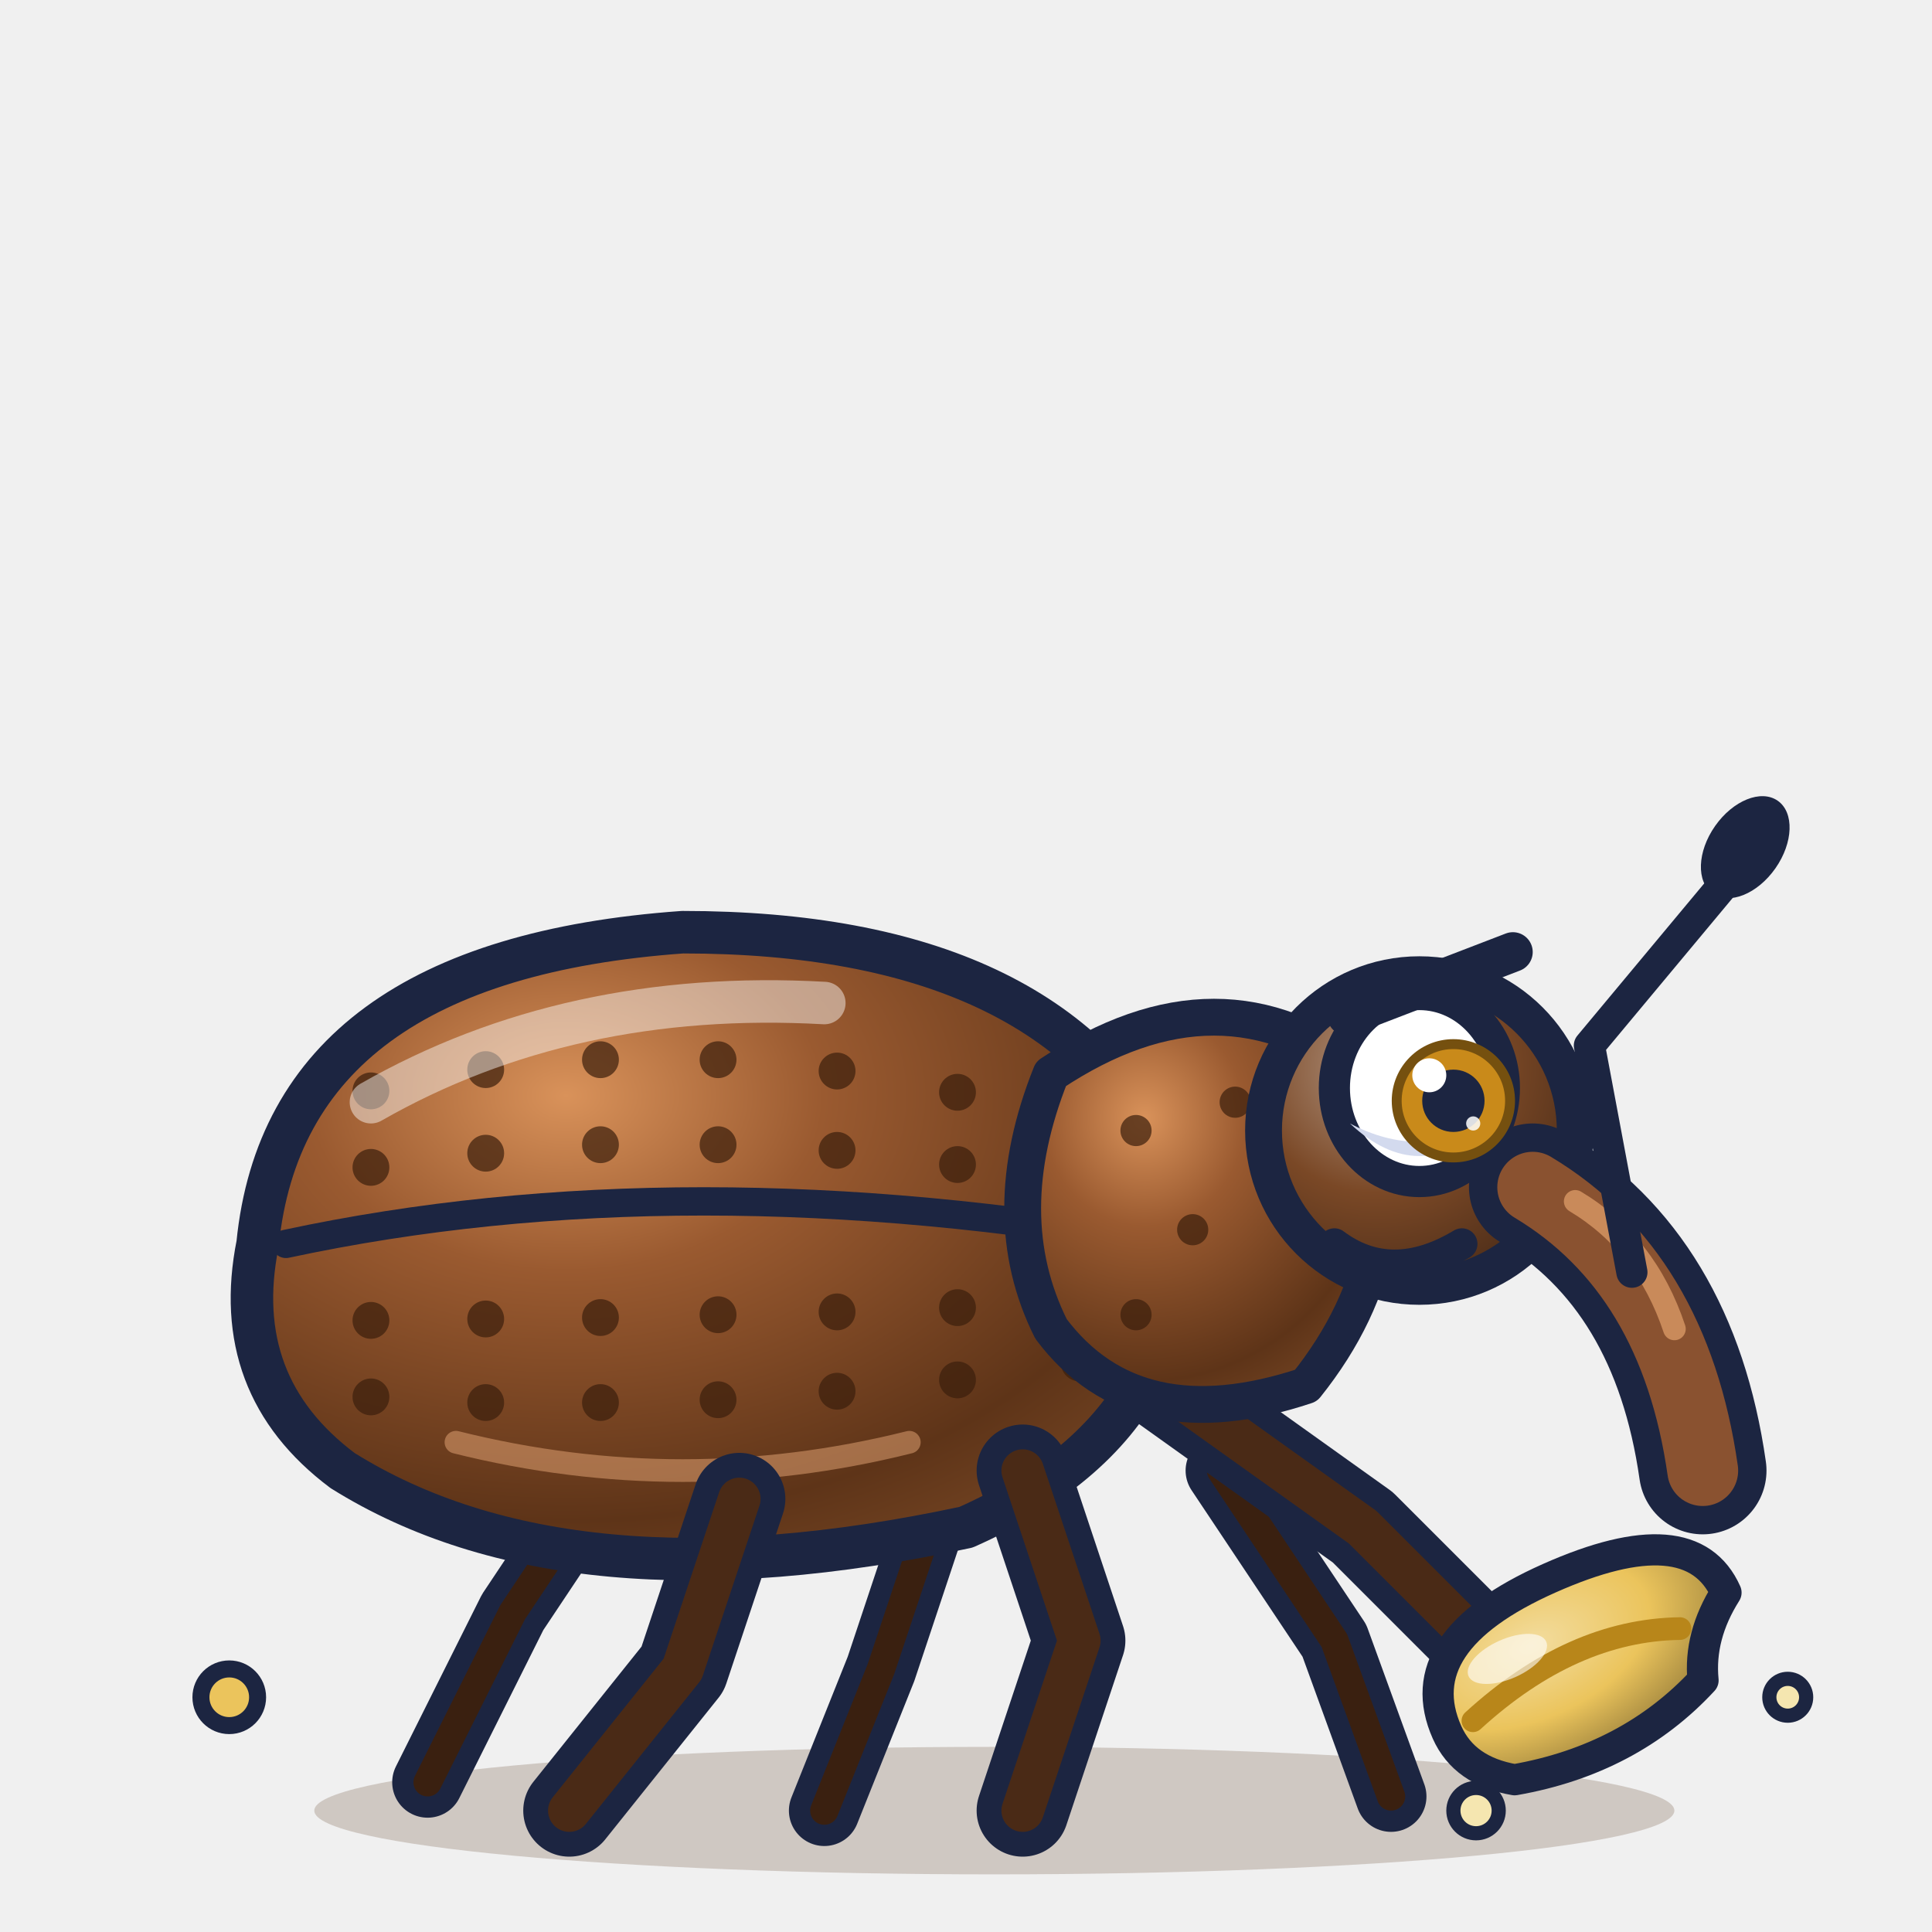
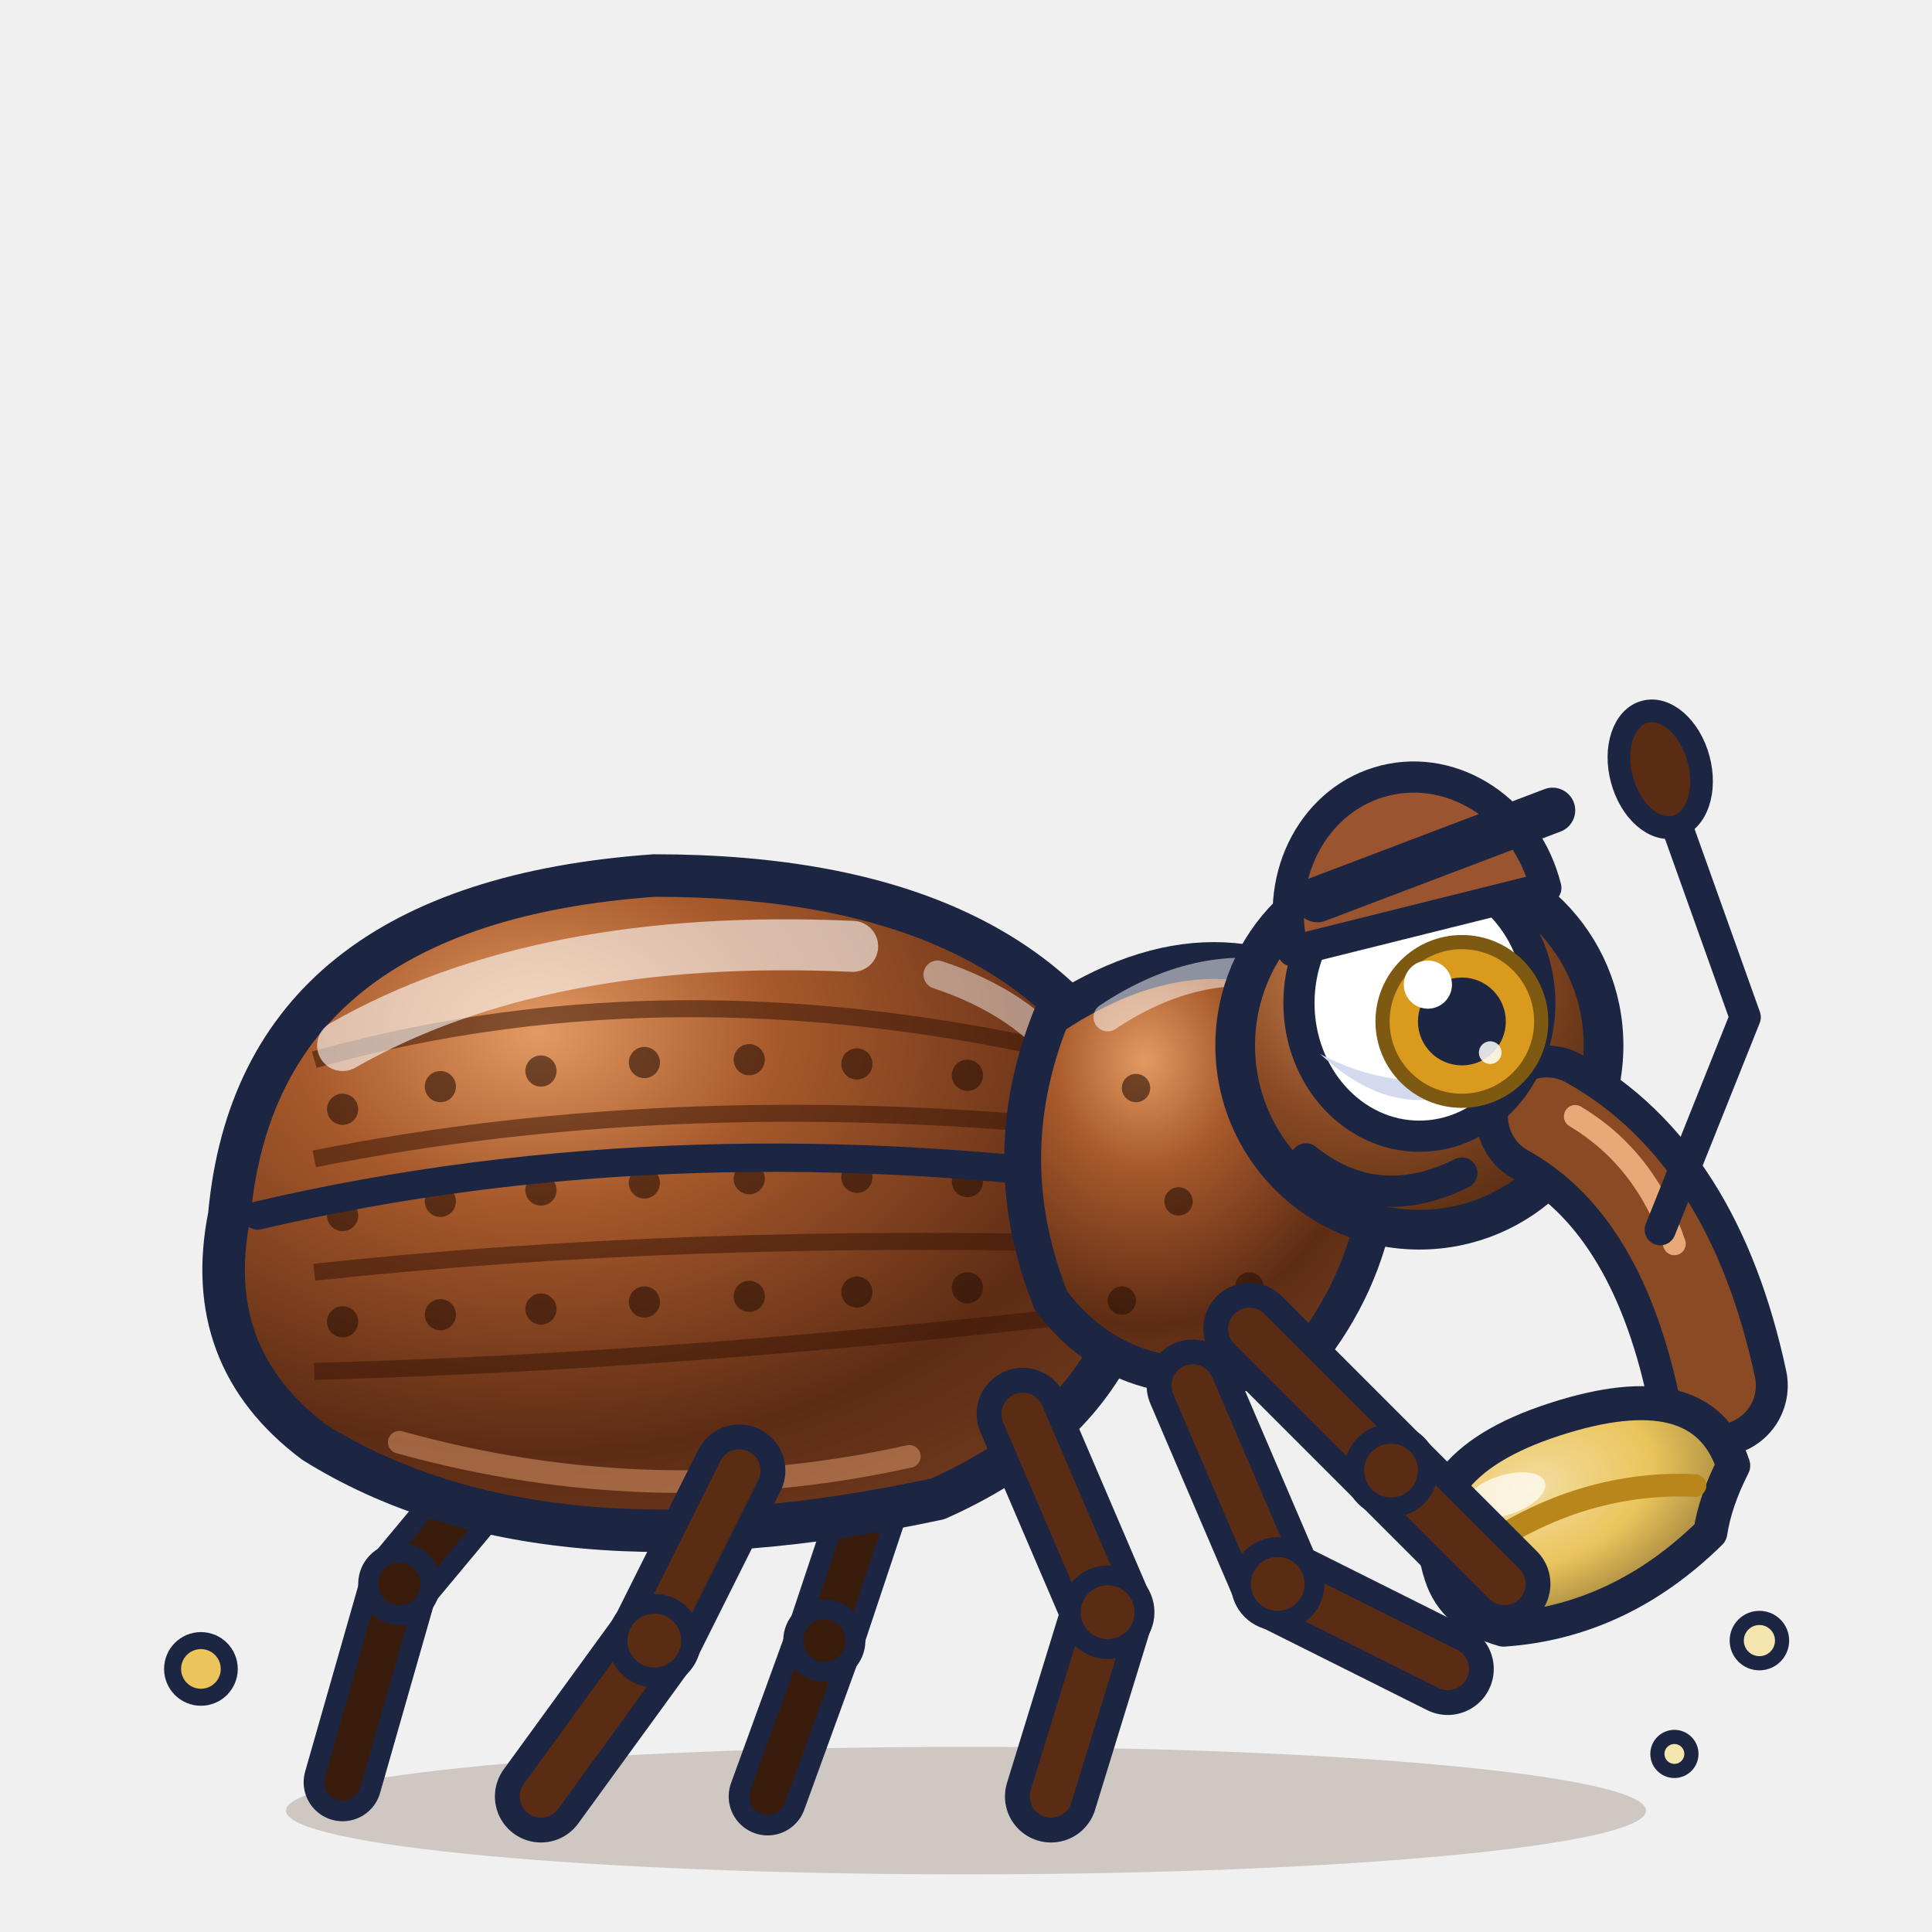
<svg aria-hidden="true" viewBox="0 0 120 120">
  <defs>
-     <radialGradient id="m-kornkaefer__a" cx=".34" cy=".26" r=".8">
-       <stop offset="0" stop-color="#d9925a" />
-       <stop offset=".35" stop-color="#9a5a30" />
-       <stop offset=".85" stop-color="#5e3418" />
-       <stop offset="1" stop-color="#6e4020" />
+     <radialGradient id="m-kornkaefer__a" cx=".34" cy=".24" r=".85">
+       <stop offset="0" stop-color="#e39a62" />
+       <stop offset=".3" stop-color="#a85a2c" />
+       <stop offset=".75" stop-color="#5e2c14" />
+       <stop offset="1" stop-color="#6e3a1e" />
    </radialGradient>
-     <radialGradient id="m-kornkaefer__b" cx="36%" cy="30%" r="80%">
-       <stop offset="0" stop-color="#b29581" />
-       <stop offset=".5" stop-color="#7a4826" />
-       <stop offset=".86" stop-color="#55321b" />
-       <stop offset="1" stop-color="#693e21" />
+     <radialGradient id="m-kornkaefer__b" cx=".35" cy=".3" r=".8">
+       <stop offset="0" stop-color="#d08a56" />
+       <stop offset=".5" stop-color="#8a4a24" />
+       <stop offset="1" stop-color="#4e2810" />
    </radialGradient>
    <radialGradient id="m-kornkaefer__c" cx="36%" cy="30%" r="80%">
      <stop offset="0" stop-color="#f3dda0" />
      <stop offset=".5" stop-color="#ebc45c" />
      <stop offset=".86" stop-color="#a58940" />
      <stop offset="1" stop-color="#caa94f" />
    </radialGradient>
  </defs>
  <g transform="matrix(.88 0 0 .88 7.2 13.9)">
-     <ellipse cx="62" cy="112" fill="#5a3a22" opacity=".22" rx="48" ry="4.5" />
-     <path fill="none" stroke="#1c2541" stroke-linecap="round" stroke-linejoin="round" stroke-width="5" d="m36 86-8 12-6 12m36-20-4 12-4 10m28-24 8 12 4 11" />
-     <path fill="none" stroke="#3a2010" stroke-linecap="round" stroke-linejoin="round" stroke-width="2" d="m36 86-8 12-6 12m36-20-4 12-4 10m28-24 8 12 4 11" />
-     <path fill="url(#m-kornkaefer__a)" stroke="#1c2541" stroke-linecap="round" stroke-linejoin="round" stroke-width="3" d="M10 72q2-20 30-22 26 0 34 16 4 18-14 26-28 6-44-4-8-6-6-16" />
-     <path fill="none" stroke="#1c2541" stroke-linecap="round" stroke-linejoin="round" stroke-width="2" d="M12 72q28-6 62 0" />
-     <circle cx="18" cy="61.2" r="1.3" fill="#3a1e0c" opacity=".7" />
-     <circle cx="26.1" cy="59.7" r="1.3" fill="#3a1e0c" opacity=".7" />
-     <circle cx="34.2" cy="59" r="1.3" fill="#3a1e0c" opacity=".7" />
-     <circle cx="42.5" cy="59" r="1.3" fill="#3a1e0c" opacity=".7" />
-     <circle cx="50.9" cy="59.8" r="1.3" fill="#3a1e0c" opacity=".7" />
-     <circle cx="59.4" cy="61.3" r="1.3" fill="#3a1e0c" opacity=".7" />
-     <circle cx="68" cy="63.6" r="1.3" fill="#3a1e0c" opacity=".7" />
-     <circle cx="18" cy="66.6" r="1.3" fill="#3a1e0c" opacity=".7" />
-     <circle cx="26.1" cy="65.6" r="1.3" fill="#3a1e0c" opacity=".7" />
-     <circle cx="34.2" cy="65" r="1.3" fill="#3a1e0c" opacity=".7" />
-     <circle cx="42.5" cy="65" r="1.3" fill="#3a1e0c" opacity=".7" />
-     <circle cx="50.9" cy="65.4" r="1.3" fill="#3a1e0c" opacity=".7" />
-     <circle cx="59.4" cy="66.4" r="1.3" fill="#3a1e0c" opacity=".7" />
-     <circle cx="68" cy="67.8" r="1.3" fill="#3a1e0c" opacity=".7" />
-     <circle cx="18" cy="77.4" r="1.3" fill="#3a1e0c" opacity=".7" />
-     <circle cx="26.1" cy="77.3" r="1.3" fill="#3a1e0c" opacity=".7" />
-     <circle cx="34.2" cy="77.2" r="1.3" fill="#3a1e0c" opacity=".7" />
-     <circle cx="42.5" cy="77" r="1.3" fill="#3a1e0c" opacity=".7" />
-     <circle cx="50.9" cy="76.8" r="1.3" fill="#3a1e0c" opacity=".7" />
-     <circle cx="59.4" cy="76.5" r="1.3" fill="#3a1e0c" opacity=".7" />
-     <circle cx="68" cy="76.2" r="1.3" fill="#3a1e0c" opacity=".7" />
-     <circle cx="18" cy="82.8" r="1.3" fill="#3a1e0c" opacity=".7" />
-     <circle cx="26.1" cy="83.2" r="1.3" fill="#3a1e0c" opacity=".7" />
-     <circle cx="34.2" cy="83.2" r="1.3" fill="#3a1e0c" opacity=".7" />
-     <circle cx="42.5" cy="83" r="1.3" fill="#3a1e0c" opacity=".7" />
-     <circle cx="50.9" cy="82.4" r="1.3" fill="#3a1e0c" opacity=".7" />
-     <circle cx="59.4" cy="81.6" r="1.3" fill="#3a1e0c" opacity=".7" />
-     <circle cx="68" cy="80.4" r="1.3" fill="#3a1e0c" opacity=".7" />
-     <path fill="none" stroke="#fff" stroke-linecap="round" stroke-width="3" d="M18 62q14-8 32-7" opacity=".45" />
-     <path fill="none" stroke="#e8a878" stroke-linecap="round" stroke-width="1.6" d="M24 86q16 4 32 0" opacity=".5" />
-     <path fill="none" stroke="#1c2541" stroke-linecap="round" stroke-linejoin="round" stroke-width="6.5" d="m44 90-4 12-8 10m32-24 4 12-4 12m10-30 14 10 12 12" />
-     <path fill="none" stroke="#4a2a16" stroke-linecap="round" stroke-linejoin="round" stroke-width="3" d="m44 90-4 12-8 10m32-24 4 12-4 12m10-30 14 10 12 12" />
-     <path fill="url(#m-kornkaefer__a)" stroke="#1c2541" stroke-linecap="round" stroke-linejoin="round" stroke-width="2.6" d="M66 60q12-8 22 0 4 12-4 22-12 4-18-4-4-8 0-18" />
-     <circle cx="72" cy="64" r="1.1" fill="#3a1e0c" opacity=".7" />
-     <circle cx="79" cy="62" r="1.1" fill="#3a1e0c" opacity=".7" />
-     <circle cx="76" cy="71" r="1.1" fill="#3a1e0c" opacity=".7" />
-     <circle cx="83" cy="69" r="1.1" fill="#3a1e0c" opacity=".7" />
-     <circle cx="72" cy="77" r="1.1" fill="#3a1e0c" opacity=".7" />
-     <circle cx="92" cy="64" r="11" fill="url(#m-kornkaefer__b)" stroke="#1c2541" stroke-linecap="round" stroke-linejoin="round" stroke-width="2.6" />
-     <path fill="none" stroke="#1c2541" stroke-linecap="round" stroke-width="9" d="M100 68q10 6 12 20" />
-     <path fill="none" stroke="#8a5230" stroke-linecap="round" stroke-width="5" d="M100 68q10 6 12 20" />
-     <path fill="none" stroke="#c98a5a" stroke-linecap="round" stroke-width="1.6" d="M103 69q5 3 7 9" />
-     <path fill="none" stroke="#1c2541" stroke-linecap="round" stroke-linejoin="round" stroke-width="2.2" d="m107 74-3-16 10-12" />
-     <ellipse cx="115" cy="44" fill="#1c2541" rx="2.6" ry="4" transform="rotate(35 115 44)" />
-     <ellipse cx="92" cy="61" fill="#fff" stroke="#1c2541" stroke-linecap="round" stroke-linejoin="round" stroke-width="2.2" rx="6" ry="6.6" />
-     <path fill="#d3daee" d="M87.1 63.5q4.9 4.6 9.8 0-4.9 2.6-9.8 0" />
-     <circle cx="94.4" cy="61.9" r="4" fill="#c98a1a" stroke="#75500f" stroke-width=".7" />
-     <circle cx="94.4" cy="61.9" r="2.2" fill="#1c2541" />
-     <circle cx="92.7" cy="60.1" r="1.2" fill="#fff" />
-     <circle cx="95.8" cy="63.5" r=".5" fill="#fff" opacity=".85" />
-     <path fill="none" stroke="#1c2541" stroke-linecap="round" stroke-width="2.8" d="m98.6 51.4-11.7 4.5" />
-     <path fill="none" stroke="#1c2541" stroke-linecap="round" stroke-linejoin="round" stroke-width="2.2" d="M86 72q4 3 9 0" />
-     <g transform="rotate(-24 104 102)">
-       <path fill="url(#m-kornkaefer__c)" stroke="#1c2541" stroke-linecap="round" stroke-linejoin="round" stroke-width="2.2" d="M93 102q0-7 11-7t11 6q-3 2-4 5-7 3-15 1-3-2-3-5" />
-       <path fill="none" stroke="#b8861a" stroke-linecap="round" stroke-width="1.6" d="M95 102q9-3 16 0" />
-       <ellipse cx="99" cy="99" fill="#fff" opacity=".6" rx="3" ry="1.4" />
+     <ellipse cx="60" cy="112" fill="#5a3a22" opacity=".22" rx="48" ry="4.5" />
+     <path fill="none" stroke="#1c2541" stroke-linecap="round" stroke-linejoin="round" stroke-width="5.5" d="M30 84 20 96l-4 14" />
+     <path fill="none" stroke="#3a1c0c" stroke-linecap="round" stroke-linejoin="round" stroke-width="2.6" d="M30 84 20 96l-4 14" />
+     <circle cx="20" cy="96" r="2.2" fill="#3a1c0c" stroke="#1c2541" stroke-linecap="round" stroke-linejoin="round" stroke-width="1.4" />
+     <path fill="none" stroke="#1c2541" stroke-linecap="round" stroke-linejoin="round" stroke-width="5.5" d="m54 88-4 12-4 11" />
+     <path fill="none" stroke="#3a1c0c" stroke-linecap="round" stroke-linejoin="round" stroke-width="2.6" d="m54 88-4 12-4 11" />
+     <circle cx="50" cy="100" r="2.2" fill="#3a1c0c" stroke="#1c2541" stroke-linecap="round" stroke-linejoin="round" stroke-width="1.4" />
+     <path fill="url(#m-kornkaefer__a)" stroke="#1c2541" stroke-linecap="round" stroke-linejoin="round" stroke-width="3" d="M8 70q2-22 30-24 26 0 34 16 4 20-14 28-28 6-44-4-8-6-6-16" />
+     <path fill="none" stroke="#3a1608" stroke-width="1.2" d="M14 59q26-7.3 56 .2" opacity=".55" />
+     <path fill="none" stroke="#3a1608" stroke-width="1.2" d="M14 66q26-5.2 56-2" opacity=".55" />
+     <path fill="none" stroke="#3a1608" stroke-width="1.2" d="M14 74q26-2.8 56-2" opacity=".55" />
+     <path fill="none" stroke="#3a1608" stroke-width="1.2" d="M14 81q26-.7 56-4.2" opacity=".55" />
+     <circle cx="16" cy="62.5" r="1.1" fill="#2a1006" opacity=".6" />
+     <circle cx="22.9" cy="60.9" r="1.1" fill="#2a1006" opacity=".6" />
+     <circle cx="30" cy="59.8" r="1.1" fill="#2a1006" opacity=".6" />
+     <circle cx="37.3" cy="59.2" r="1.1" fill="#2a1006" opacity=".6" />
+     <circle cx="44.7" cy="59" r="1.1" fill="#2a1006" opacity=".6" />
+     <circle cx="52.3" cy="59.3" r="1.1" fill="#2a1006" opacity=".6" />
+     <circle cx="60.1" cy="60.1" r="1.1" fill="#2a1006" opacity=".6" />
+     <circle cx="68" cy="61.3" r="1.1" fill="#2a1006" opacity=".6" />
+     <circle cx="16" cy="70" r="1.1" fill="#2a1006" opacity=".6" />
+     <circle cx="22.9" cy="69" r="1.1" fill="#2a1006" opacity=".6" />
+     <circle cx="30" cy="68.2" r="1.1" fill="#2a1006" opacity=".6" />
+     <circle cx="37.3" cy="67.7" r="1.1" fill="#2a1006" opacity=".6" />
+     <circle cx="44.7" cy="67.4" r="1.1" fill="#2a1006" opacity=".6" />
+     <circle cx="52.3" cy="67.3" r="1.1" fill="#2a1006" opacity=".6" />
+     <circle cx="60.1" cy="67.6" r="1.1" fill="#2a1006" opacity=".6" />
+     <circle cx="68" cy="68" r="1.1" fill="#2a1006" opacity=".6" />
+     <circle cx="16" cy="77.5" r="1.1" fill="#2a1006" opacity=".6" />
+     <circle cx="22.9" cy="77" r="1.1" fill="#2a1006" opacity=".6" />
+     <circle cx="30" cy="76.6" r="1.1" fill="#2a1006" opacity=".6" />
+     <circle cx="37.3" cy="76.1" r="1.1" fill="#2a1006" opacity=".6" />
+     <circle cx="44.7" cy="75.7" r="1.1" fill="#2a1006" opacity=".6" />
+     <circle cx="52.3" cy="75.4" r="1.1" fill="#2a1006" opacity=".6" />
+     <circle cx="60.1" cy="75.1" r="1.1" fill="#2a1006" opacity=".6" />
+     <circle cx="68" cy="74.8" r="1.1" fill="#2a1006" opacity=".6" />
+     <path fill="none" stroke="#1c2541" stroke-linecap="round" stroke-linejoin="round" stroke-width="2" d="M10 70q30-7 64-2" />
+     <path fill="none" stroke="#fff" stroke-linecap="round" stroke-width="3.6" d="M16 58q14-8 36-7" opacity=".6" />
+     <path fill="none" stroke="#fff" stroke-linecap="round" stroke-width="2" d="M58 53q6 2 9 6" opacity=".45" />
+     <path fill="none" stroke="#f0a878" stroke-linecap="round" stroke-width="1.6" d="M20 86q18 5 36 1" opacity=".45" />
+     <path fill="none" stroke="#1c2541" stroke-linecap="round" stroke-linejoin="round" stroke-width="6.5" d="m44 88-6 12-8 11" />
+     <path fill="none" stroke="#5a2c14" stroke-linecap="round" stroke-linejoin="round" stroke-width="3" d="m44 88-6 12-8 11" />
+     <circle cx="38" cy="100" r="2.6" fill="#5a2c14" stroke="#1c2541" stroke-linecap="round" stroke-linejoin="round" stroke-width="1.4" />
+     <path fill="none" stroke="#1c2541" stroke-linecap="round" stroke-linejoin="round" stroke-width="6.5" d="m64 84 6 14-4 13" />
+     <path fill="none" stroke="#5a2c14" stroke-linecap="round" stroke-linejoin="round" stroke-width="3" d="m64 84 6 14-4 13" />
+     <circle cx="70" cy="98" r="2.6" fill="#5a2c14" stroke="#1c2541" stroke-linecap="round" stroke-linejoin="round" stroke-width="1.4" />
+     <path fill="url(#m-kornkaefer__a)" stroke="#1c2541" stroke-linecap="round" stroke-linejoin="round" stroke-width="2.6" d="M66 56q12-8 22 0 4 14-4 24-12 4-18-4-4-10 0-20" />
+     <circle cx="72" cy="61" r="1" fill="#2a1006" opacity=".6" />
+     <circle cx="79" cy="58" r="1" fill="#2a1006" opacity=".6" />
+     <circle cx="75" cy="69" r="1" fill="#2a1006" opacity=".6" />
+     <circle cx="83" cy="66" r="1" fill="#2a1006" opacity=".6" />
+     <circle cx="71" cy="76" r="1" fill="#2a1006" opacity=".6" />
+     <circle cx="80" cy="75" r="1" fill="#2a1006" opacity=".6" />
+     <path fill="none" stroke="#fff" stroke-linecap="round" stroke-width="2" d="M70 56q6-4 12-3" opacity=".5" />
+     <circle cx="92" cy="58" r="13" fill="url(#m-kornkaefer__b)" stroke="#1c2541" stroke-linecap="round" stroke-linejoin="round" stroke-width="2.8" />
+     <path fill="none" stroke="#1c2541" stroke-linecap="round" stroke-width="10" d="M101 63q9 5 12 19" />
+     <path fill="none" stroke="#8a4a24" stroke-linecap="round" stroke-width="5.5" d="M101 63q9 5 12 19" />
+     <path fill="none" stroke="#e8a878" stroke-linecap="round" stroke-width="1.6" d="M103 63q5 3 7 9" />
+     <path fill="none" stroke="#1c2541" stroke-linecap="round" stroke-linejoin="round" stroke-width="2.2" d="m109 71 6-15-5-14" />
+     <ellipse cx="109" cy="38.5" fill="#5a2c14" stroke="#1c2541" stroke-linecap="round" stroke-linejoin="round" stroke-width="1.6" rx="2.8" ry="4.2" transform="rotate(-15 109 38.5)" />
+     <g transform="rotate(-18 104 92)">
+       <path fill="url(#m-kornkaefer__c)" stroke="#1c2541" stroke-linecap="round" stroke-linejoin="round" stroke-width="2.4" d="M93 92q0-8 11-8t11 7q-2 2-3 4-8 4-16 2-3-2-3-5" />
+       <path fill="none" stroke="#b8861a" stroke-linecap="round" stroke-width="1.6" d="M95 91.5q9-3 17 0" />
+       <ellipse cx="99" cy="88" fill="#fff" opacity=".7" rx="3" ry="1.4" />
    </g>
-     <circle cx="96" cy="112" r="1.6" fill="#f5e6b0" stroke="#1c2541" stroke-linecap="round" stroke-linejoin="round" />
-     <circle cx="118" cy="104" r="1.3" fill="#f5e6b0" stroke="#1c2541" stroke-linecap="round" stroke-linejoin="round" />
-     <circle cx="8" cy="104" r="2" fill="#ebc45c" stroke="#1c2541" stroke-linecap="round" stroke-linejoin="round" stroke-width="1.2" />
+     <path fill="none" stroke="#1c2541" stroke-linecap="round" stroke-linejoin="round" stroke-width="6.5" d="m80 78 10 10 8 8" />
+     <path fill="none" stroke="#5a2c14" stroke-linecap="round" stroke-linejoin="round" stroke-width="3" d="m80 78 10 10 8 8" />
+     <circle cx="90" cy="88" r="2.6" fill="#5a2c14" stroke="#1c2541" stroke-linecap="round" stroke-linejoin="round" stroke-width="1.4" />
+     <path fill="none" stroke="#1c2541" stroke-linecap="round" stroke-linejoin="round" stroke-width="6.5" d="m76 82 6 14 12 6" />
+     <path fill="none" stroke="#5a2c14" stroke-linecap="round" stroke-linejoin="round" stroke-width="3" d="m76 82 6 14 12 6" />
+     <circle cx="82" cy="96" r="2.6" fill="#5a2c14" stroke="#1c2541" stroke-linecap="round" stroke-linejoin="round" stroke-width="1.4" />
+     <ellipse cx="92" cy="55" fill="#fff" stroke="#1c2541" stroke-linecap="round" stroke-linejoin="round" stroke-width="2.2" rx="8.5" ry="9.4" />
+     <path fill="#d3daee" d="M85 58.6q7 6.5 14 0-7 3.7-14 0" />
+     <circle cx="95" cy="56.3" r="5.6" fill="#d99a1e" stroke="#7e5911" />
+     <circle cx="95" cy="56.3" r="3.1" fill="#1c2541" />
+     <circle cx="92.6" cy="53.7" r="1.7" fill="#fff" />
+     <circle cx="97" cy="58.5" r=".8" fill="#fff" opacity=".85" />
+     <path fill="#9a5530" stroke="#1c2541" stroke-linecap="round" stroke-linejoin="round" stroke-width="2.2" d="M82.8 49.1a9.2 10.1 0 0 1 18.4 0Z" transform="rotate(-14 92 49.1)" />
+     <path fill="none" stroke="#1c2541" stroke-linecap="round" stroke-width="3.2" d="m101.4 41.4-16.6 6.3" />
+     <path fill="none" stroke="#1c2541" stroke-linecap="round" stroke-linejoin="round" stroke-width="2.2" d="M84 66q5 4 11 1" />
+     <circle cx="116" cy="100" r="1.6" fill="#f5e6b0" stroke="#1c2541" stroke-linecap="round" stroke-linejoin="round" />
+     <circle cx="110" cy="108" r="1.2" fill="#f5e6b0" stroke="#1c2541" stroke-linecap="round" stroke-linejoin="round" />
+     <circle cx="6" cy="102" r="2" fill="#ebc45c" stroke="#1c2541" stroke-linecap="round" stroke-linejoin="round" stroke-width="1.2" />
  </g>
</svg>
